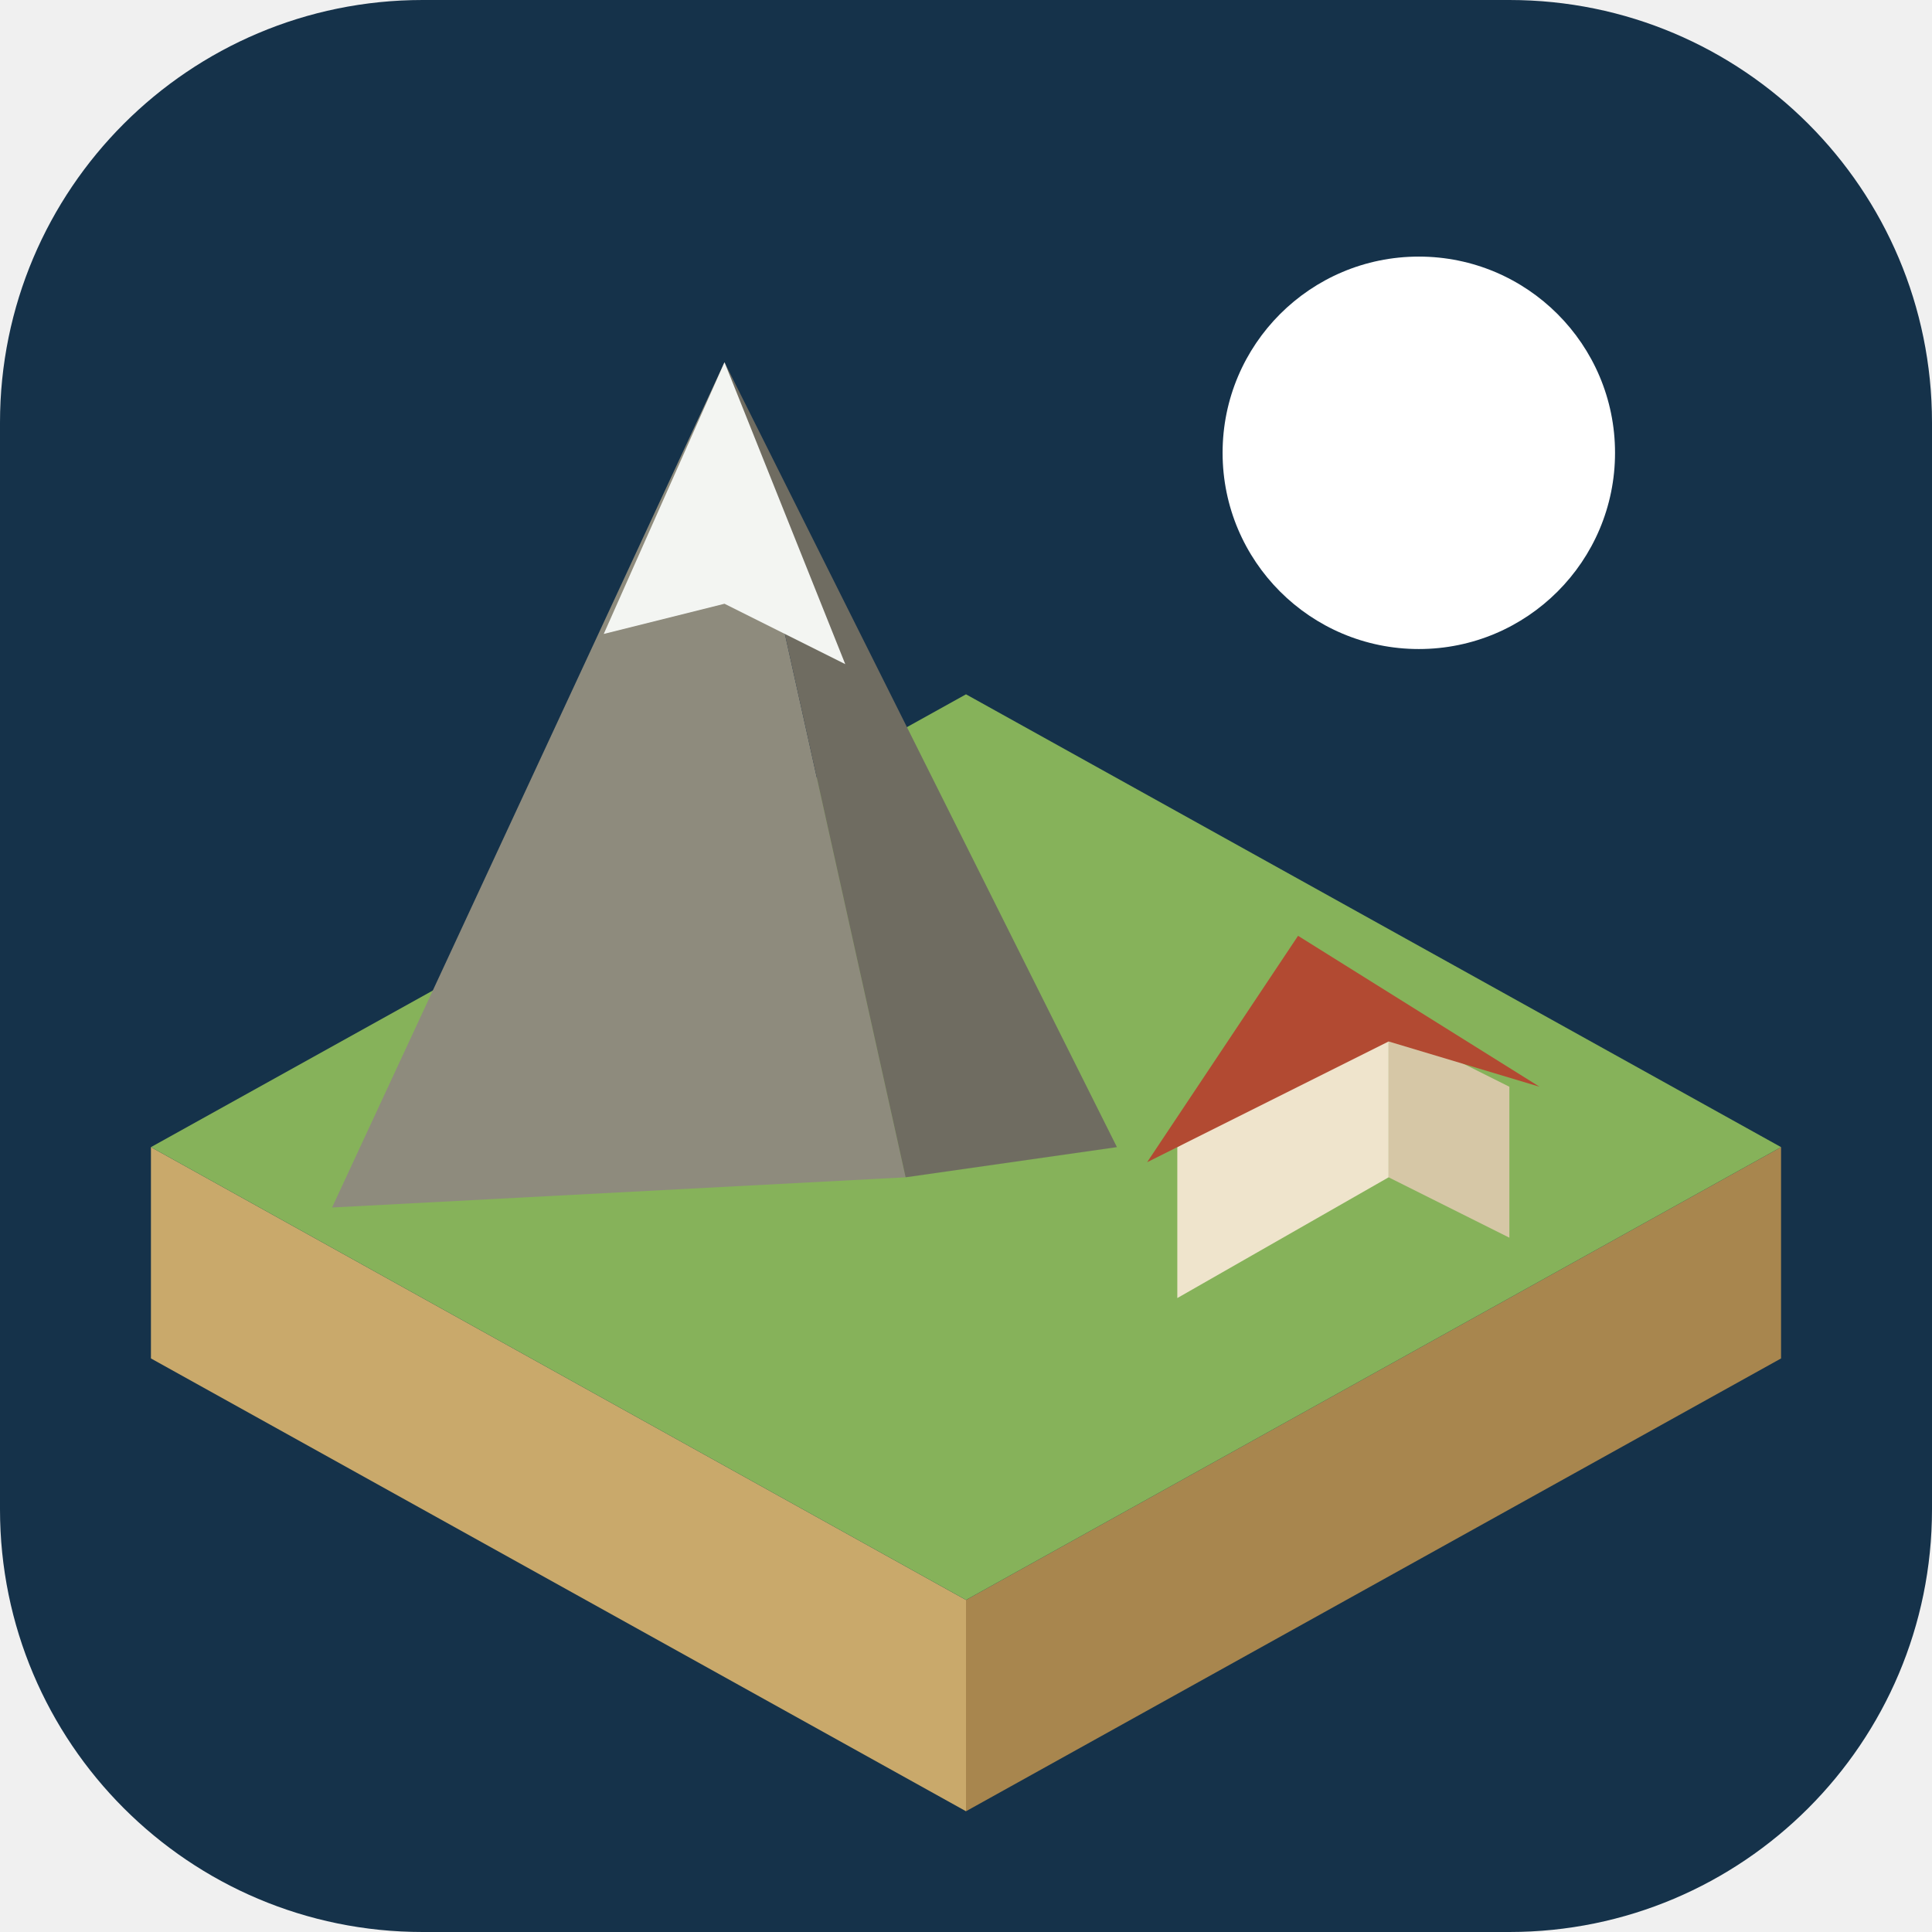
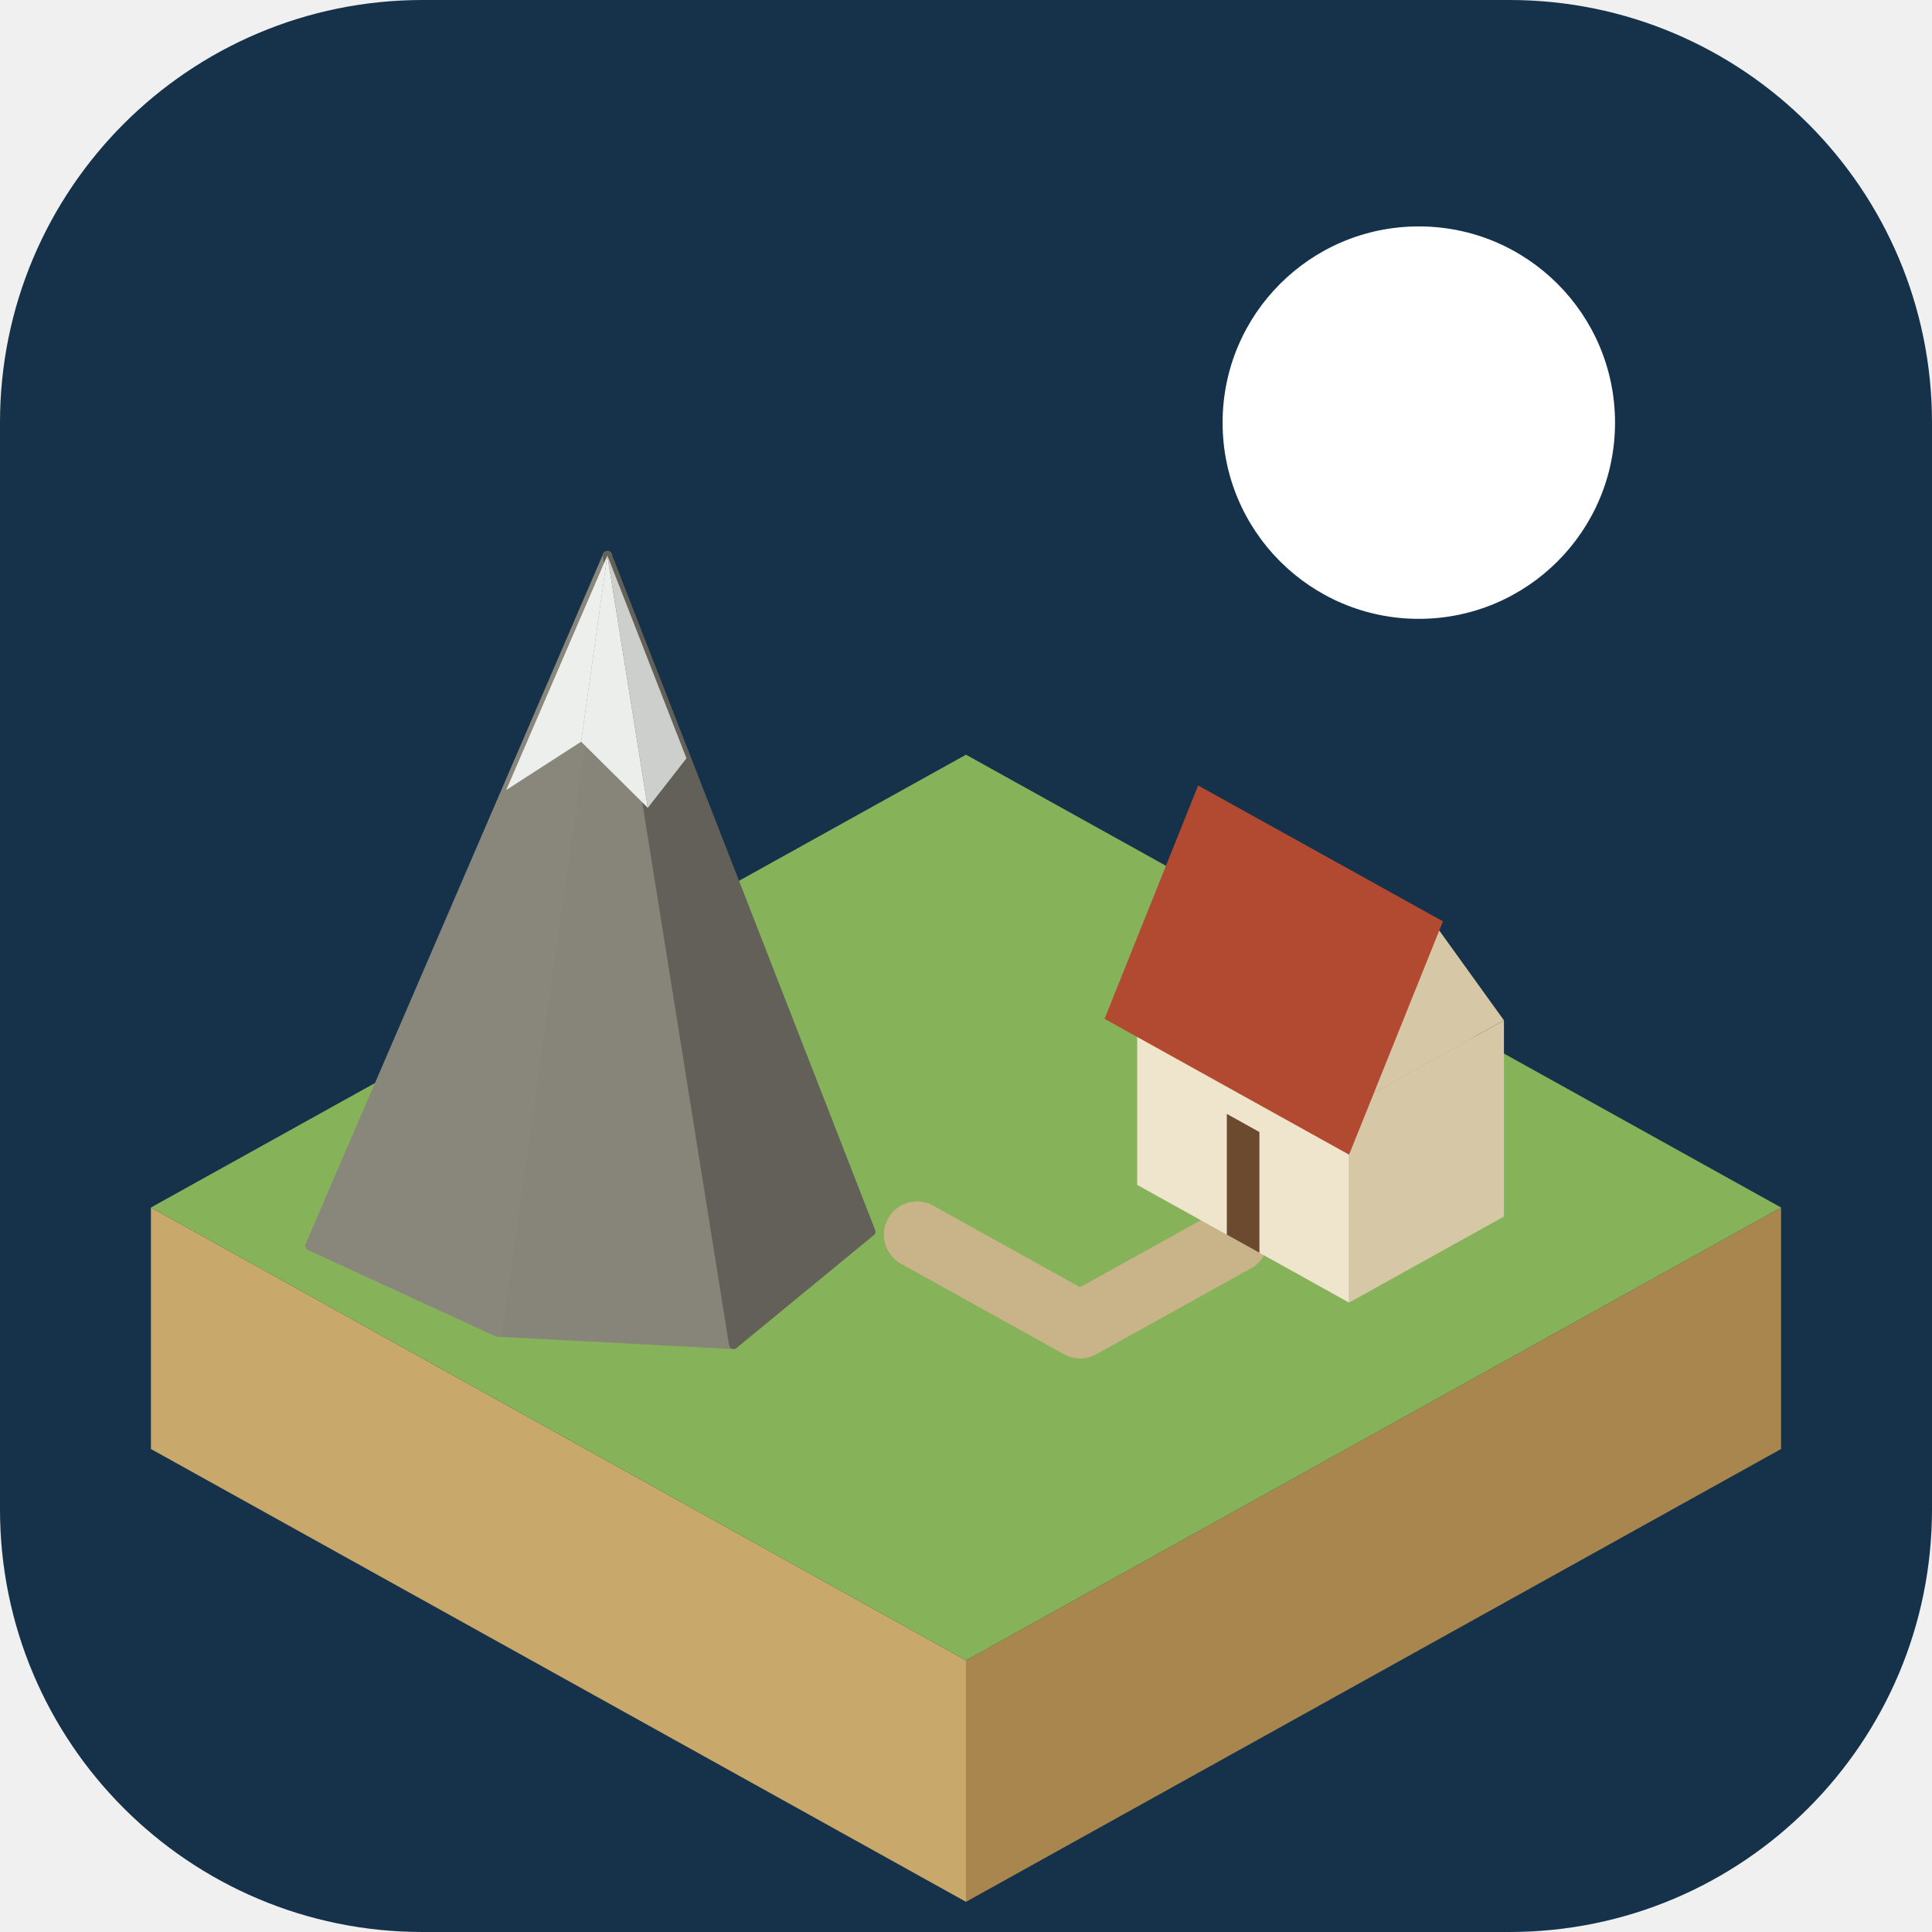
<svg xmlns="http://www.w3.org/2000/svg" viewBox="0 0 64 64">
  <rect width="64" height="64" rx="14" fill="#15324a" />
-   <polygon points="5,38 32,53 32,60 5,45" fill="#c9a96b" />
-   <polygon points="32,53 59,38 59,45 32,60" fill="#a8864e" />
-   <polygon points="5,38 32,23 59,38 32,53" fill="#86b25a" />
-   <polygon points="11,40 24,12 30,39" fill="#8e8b7d" />
-   <polygon points="24,12 37,38 30,39" fill="#6f6c61" />
-   <polygon points="24,12 20,21 24,20 28,22" fill="#f3f5f2" />
-   <polygon points="39,43 46,39 46,34 39,38" fill="#efe4cc" />
-   <polygon points="46,39 50,41 50,36 46,34" fill="#d6c7a6" />
-   <polygon points="38,38.5 43,31 51,36 46,34.5" fill="#b24a32" />
-   <circle cx="47" cy="15" r="6.5" fill="#ffffff" />
+   <polygon points="5.00,40.00 32.00,55.00 32.00,63.00 5.00,48.00" fill="#c9a96b" />
+   <polygon points="32.00,55.00 59.00,40.00 59.00,48.00 32.00,63.00" fill="#a8864e" />
+   <polygon points="32.00,25.00 59.00,40.00 32.00,55.00 5.00,40.00" fill="#86b25a" />
+   <polyline points="40.91,41.05 35.78,43.90 30.38,40.90" fill="none" stroke="#c9b48a" stroke-width="2.2" stroke-linejoin="round" stroke-linecap="round" />
+   <polygon points="24.30,44.54 16.48,44.13 20.12,18.40" fill="#878579" stroke="#878579" stroke-width="0.3" stroke-linejoin="round" />
+   <polygon points="16.48,44.13 10.26,41.27 20.12,18.40" fill="#89867b" stroke="#89867b" stroke-width="0.3" stroke-linejoin="round" />
+   <polygon points="28.85,40.80 24.30,44.54 20.12,18.40" fill="#626058" stroke="#626058" stroke-width="0.3" stroke-linejoin="round" />
+   <polygon points="21.46,26.76 19.25,24.57 20.12,18.40" fill="#eceeeb" />
+   <polygon points="19.25,24.57 16.77,26.17 20.12,18.40" fill="#edefec" />
+   <polygon points="22.74,25.12 21.46,26.76 20.12,18.40" fill="#cdcfcc" />
+   <polygon points="37.67,39.25 44.69,43.15 44.69,36.65 37.67,32.75" fill="#efe4cc" />
+   <polygon points="44.69,43.15 49.82,40.30 49.82,33.80 44.69,36.65" fill="#d6c7a6" />
+   <polygon points="44.69,36.65 49.82,33.80 47.25,30.23" fill="#d6c7a6" />
+   <polygon points="36.59,33.75 44.69,38.25 47.80,30.52 39.69,26.02" fill="#b24a32" />
+   <polygon points="40.64,40.90 41.72,41.50 41.72,37.50 40.64,36.90" fill="#6b4a2f" />
+   <circle cx="47" cy="14" r="6.5" fill="#ffffff" />
</svg>
